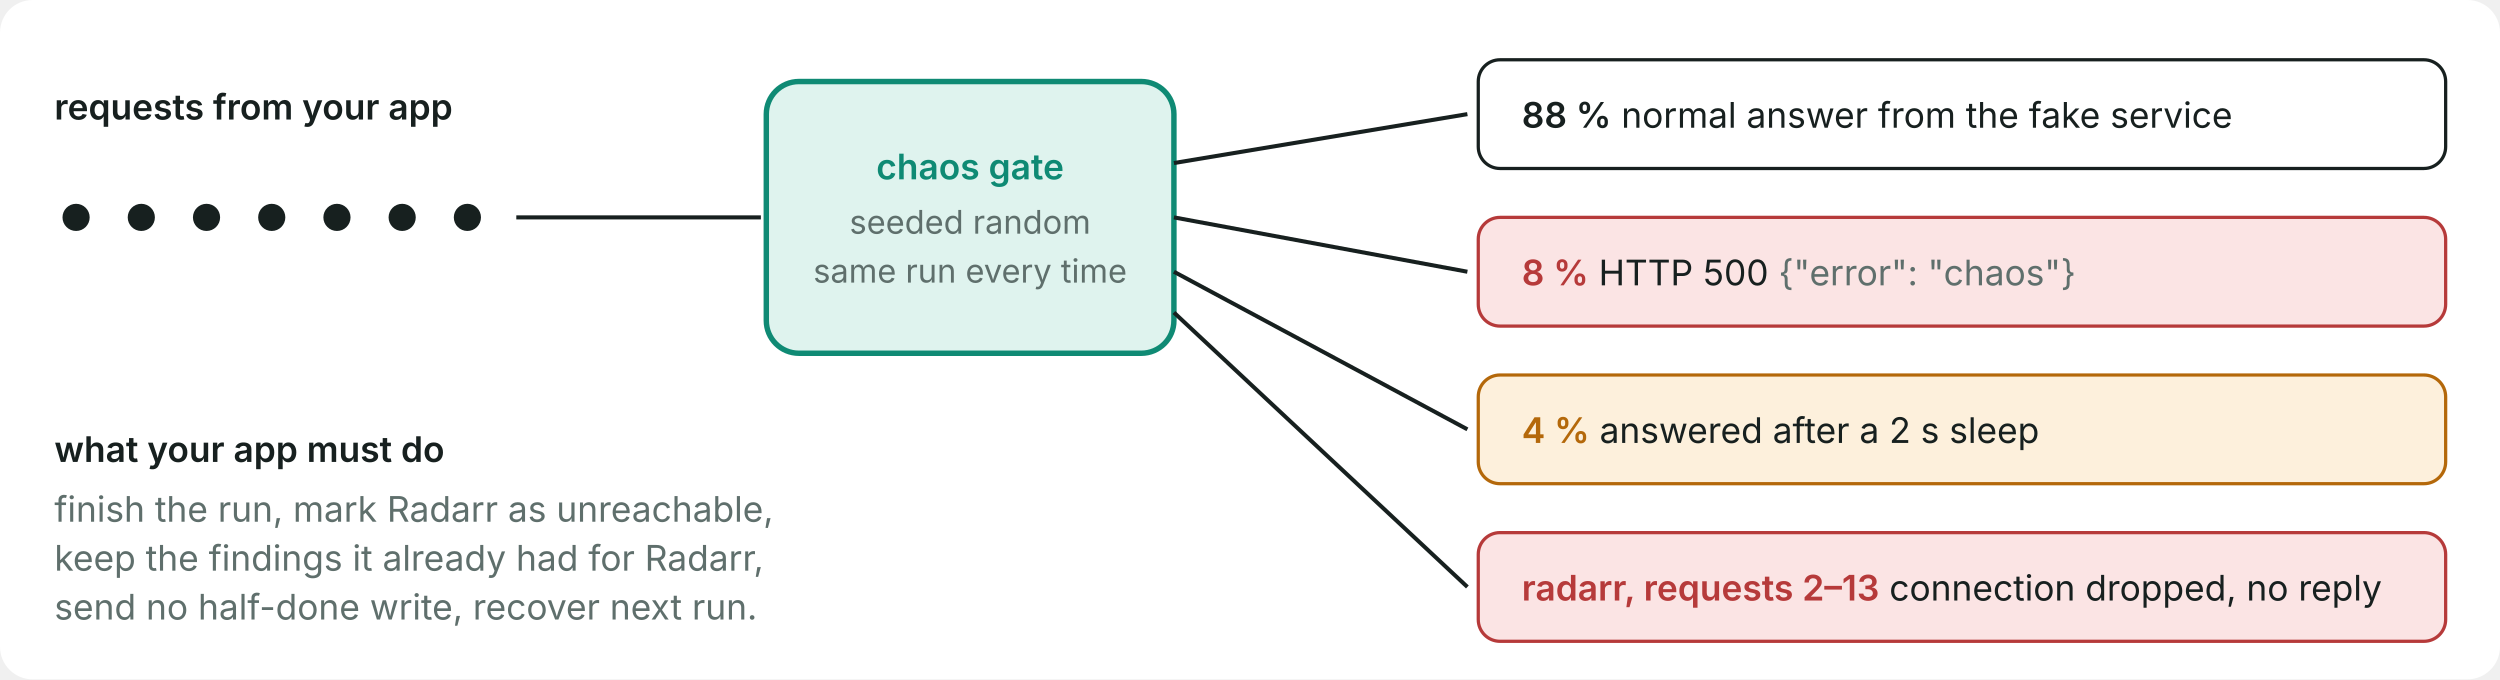
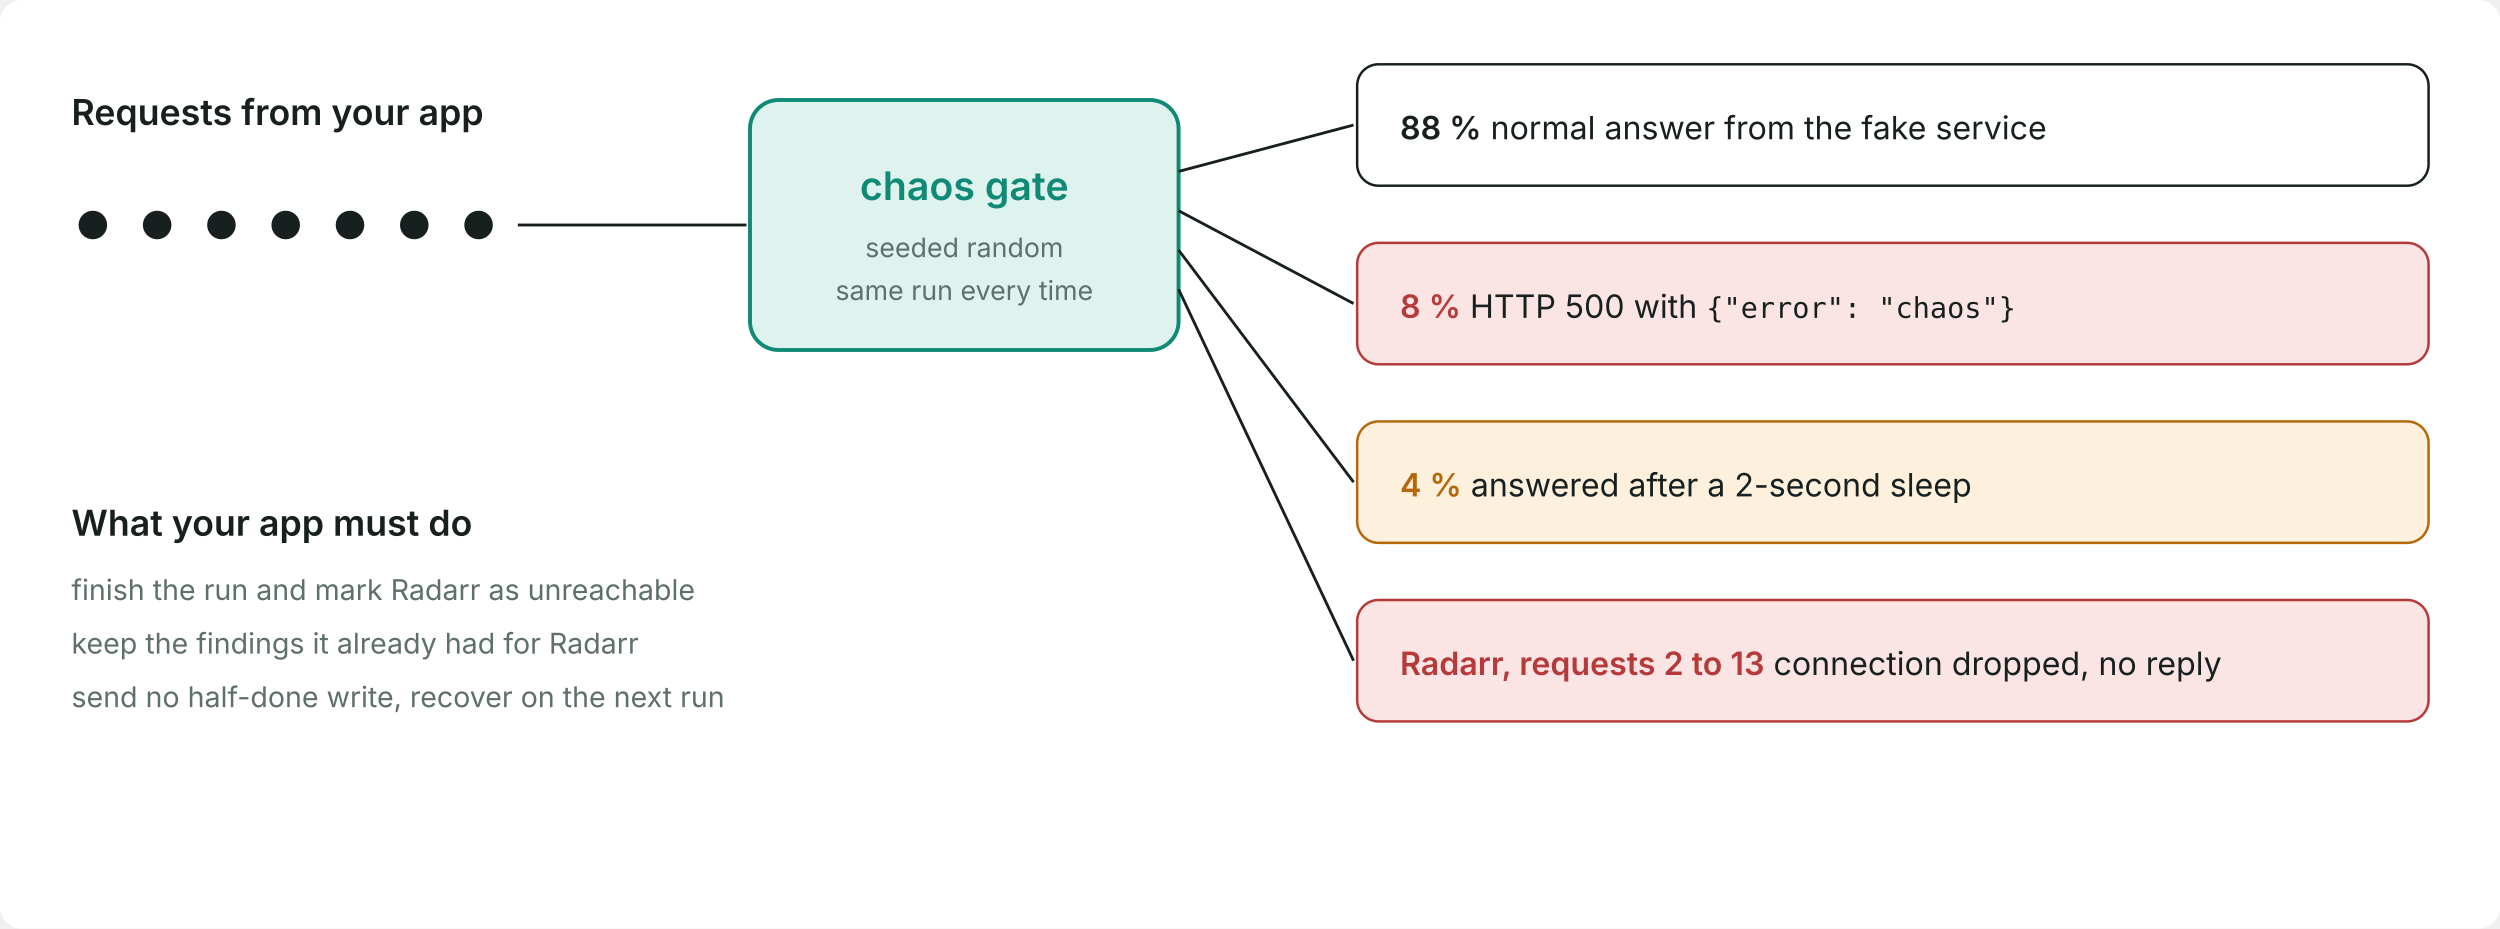
- <svg xmlns="http://www.w3.org/2000/svg" style="font-family:Inter,Segoe UI,Roboto,Helvetica,Arial,sans-serif;background:#ffffff" viewBox="0 0 920 250" role="img" aria-label="In chaos mode each request passes a gate: most reach the fake service, eight percent get a 500, four percent are delayed, and one app drops the connection for a window of requests.">
+ <svg xmlns="http://www.w3.org/2000/svg" style="font-family:Inter,Segoe UI,Roboto,Helvetica,Arial,sans-serif;background:#ffffff" viewBox="0 0 1400 520" role="img" aria-label="In chaos mode each request passes a gate: most reach the fake service, eight percent get a 500, four percent are delayed, and one app drops the connection for a window of requests.">
  <rect width="100%" height="100%" rx="12" fill="#ffffff" />
-   <g font-size="13" fill="#17201f" stroke="#17201f">
-     <text x="20" y="44" font-weight="600" stroke="none">requests from your app</text>
+   <g font-size="16" fill="#17201f" stroke="#17201f">
+     <text x="40" y="70" font-size="20" font-weight="600" stroke="none">Requests from your app</text>
    <g stroke="none" fill="#17201f">
-       <circle cx="28" cy="80" r="5" />
-       <circle cx="52" cy="80" r="5" />
-       <circle cx="76" cy="80" r="5" />
-       <circle cx="100" cy="80" r="5" />
-       <circle cx="124" cy="80" r="5" />
-       <circle cx="148" cy="80" r="5" />
-       <circle cx="172" cy="80" r="5" />
+       <circle cx="52" cy="126" r="8" />
+       <circle cx="88" cy="126" r="8" />
+       <circle cx="124" cy="126" r="8" />
+       <circle cx="160" cy="126" r="8" />
+       <circle cx="196" cy="126" r="8" />
+       <circle cx="232" cy="126" r="8" />
+       <circle cx="268" cy="126" r="8" />
    </g>
-     <line x1="190" y1="80" x2="280" y2="80" stroke-width="1.5" marker-end="url(#arr)" />
-     <rect x="282" y="30" width="150" height="100" rx="12" fill="#dff3ee" stroke="#0f8a74" stroke-width="2" />
-     <text x="357" y="66" text-anchor="middle" font-weight="600" fill="#0f8a74" stroke="none">chaos gate</text>
-     <text x="357" y="86" text-anchor="middle" fill="#5f6f6c" stroke="none" font-size="12">seeded random</text>
-     <text x="357" y="104" text-anchor="middle" fill="#5f6f6c" stroke="none" font-size="12">same run every time</text>
-     <line x1="432" y1="60" x2="540" y2="42" stroke-width="1.5" marker-end="url(#arr)" />
-     <line x1="432" y1="80" x2="540" y2="100" stroke-width="1.5" marker-end="url(#arr)" />
-     <line x1="432" y1="100" x2="540" y2="158" stroke-width="1.5" marker-end="url(#arr)" />
-     <line x1="432" y1="115" x2="540" y2="216" stroke-width="1.5" marker-end="url(#arr)" />
-     <rect x="544" y="22" width="356" height="40" rx="8" fill="#ffffff" stroke-width="1.2" />
-     <text x="560" y="47" stroke="none">
-       <tspan font-weight="600">88 %</tspan> normal answer from the fake service</text>
-     <rect x="544" y="80" width="356" height="40" rx="8" fill="#fbe4e4" stroke="#b63a3a" stroke-width="1.2" />
-     <text x="560" y="105" stroke="none">
-       <tspan font-weight="600" fill="#b63a3a">8 %</tspan> HTTP 500 <tspan fill="#5f6f6c">{"error": "chaos"}</tspan>
+     <line x1="290" y1="126" x2="418" y2="126" stroke-width="1.6" marker-end="url(#arr)" />
+     <rect x="420" y="56" width="240" height="140" rx="16" fill="#dff3ee" stroke="#0f8a74" stroke-width="2.2" />
+     <text x="540" y="112" text-anchor="middle" font-size="22" font-weight="600" fill="#0f8a74" stroke="none">chaos gate</text>
+     <text x="540" y="144" text-anchor="middle" fill="#5f6f6c" stroke="none" font-size="15">seeded random</text>
+     <text x="540" y="168" text-anchor="middle" fill="#5f6f6c" stroke="none" font-size="15">same run every time</text>
+     <g stroke-width="1.6">
+       <line x1="660" y1="96" x2="758" y2="70" marker-end="url(#arr)" />
+       <line x1="660" y1="118" x2="758" y2="170" marker-end="url(#arr)" />
+       <line x1="660" y1="140" x2="758" y2="270" marker-end="url(#arr)" />
+       <line x1="660" y1="162" x2="758" y2="370" marker-end="url(#arr)" />
+     </g>
+     <rect x="760" y="36" width="600" height="68" rx="12" fill="#ffffff" stroke-width="1.4" />
+     <text x="784" y="78" stroke="none" font-size="18">
+       <tspan font-weight="600">88 %</tspan>  normal answer from the fake service</text>
+     <rect x="760" y="136" width="600" height="68" rx="12" fill="#fbe4e4" stroke="#b63a3a" stroke-width="1.4" />
+     <text x="784" y="178" stroke="none" font-size="18">
+       <tspan font-weight="600" fill="#b63a3a">8 %</tspan>  HTTP 500 with <tspan font-family="JetBrains Mono,ui-monospace,Menlo,monospace" font-size="16">{"error": "chaos"}</tspan>
    </text>
-     <rect x="544" y="138" width="356" height="40" rx="8" fill="#fdf0dc" stroke="#b4680a" stroke-width="1.2" />
-     <text x="560" y="163" stroke="none">
-       <tspan font-weight="600" fill="#b4680a">4 %</tspan> answered after a 2 s sleep</text>
-     <rect x="544" y="196" width="356" height="40" rx="8" fill="#fbe4e4" stroke="#b63a3a" stroke-width="1.2" />
-     <text x="560" y="221" stroke="none">
-       <tspan font-weight="600" fill="#b63a3a">radarr, requests 2–13</tspan> connection dropped, no reply</text>
-     <text x="20" y="170" font-weight="600" stroke="none">what your app must do</text>
-     <text x="20" y="192" fill="#5f6f6c" stroke="none">finish the run, mark Radarr as unreachable,</text>
-     <text x="20" y="210" fill="#5f6f6c" stroke="none">keep the findings it already had for Radarr,</text>
-     <text x="20" y="228" fill="#5f6f6c" stroke="none">send no half-done write, recover next run.</text>
+     <rect x="760" y="236" width="600" height="68" rx="12" fill="#fdf0dc" stroke="#b4680a" stroke-width="1.4" />
+     <text x="784" y="278" stroke="none" font-size="18">
+       <tspan font-weight="600" fill="#b4680a">4 %</tspan>  answered after a 2-second sleep</text>
+     <rect x="760" y="336" width="600" height="68" rx="12" fill="#fbe4e4" stroke="#b63a3a" stroke-width="1.4" />
+     <text x="784" y="378" stroke="none" font-size="18">
+       <tspan font-weight="600" fill="#b63a3a">Radarr, requests 2 to 13</tspan>  connection dropped, no reply</text>
+     <text x="40" y="300" font-size="20" font-weight="600" stroke="none">What your app must do</text>
+     <text x="40" y="336" fill="#5f6f6c" stroke="none">finish the run and mark Radarr as unreachable</text>
+     <text x="40" y="366" fill="#5f6f6c" stroke="none">keep the findings it already had for Radarr</text>
+     <text x="40" y="396" fill="#5f6f6c" stroke="none">send no half-done write, recover on the next run</text>
  </g>
</svg>
